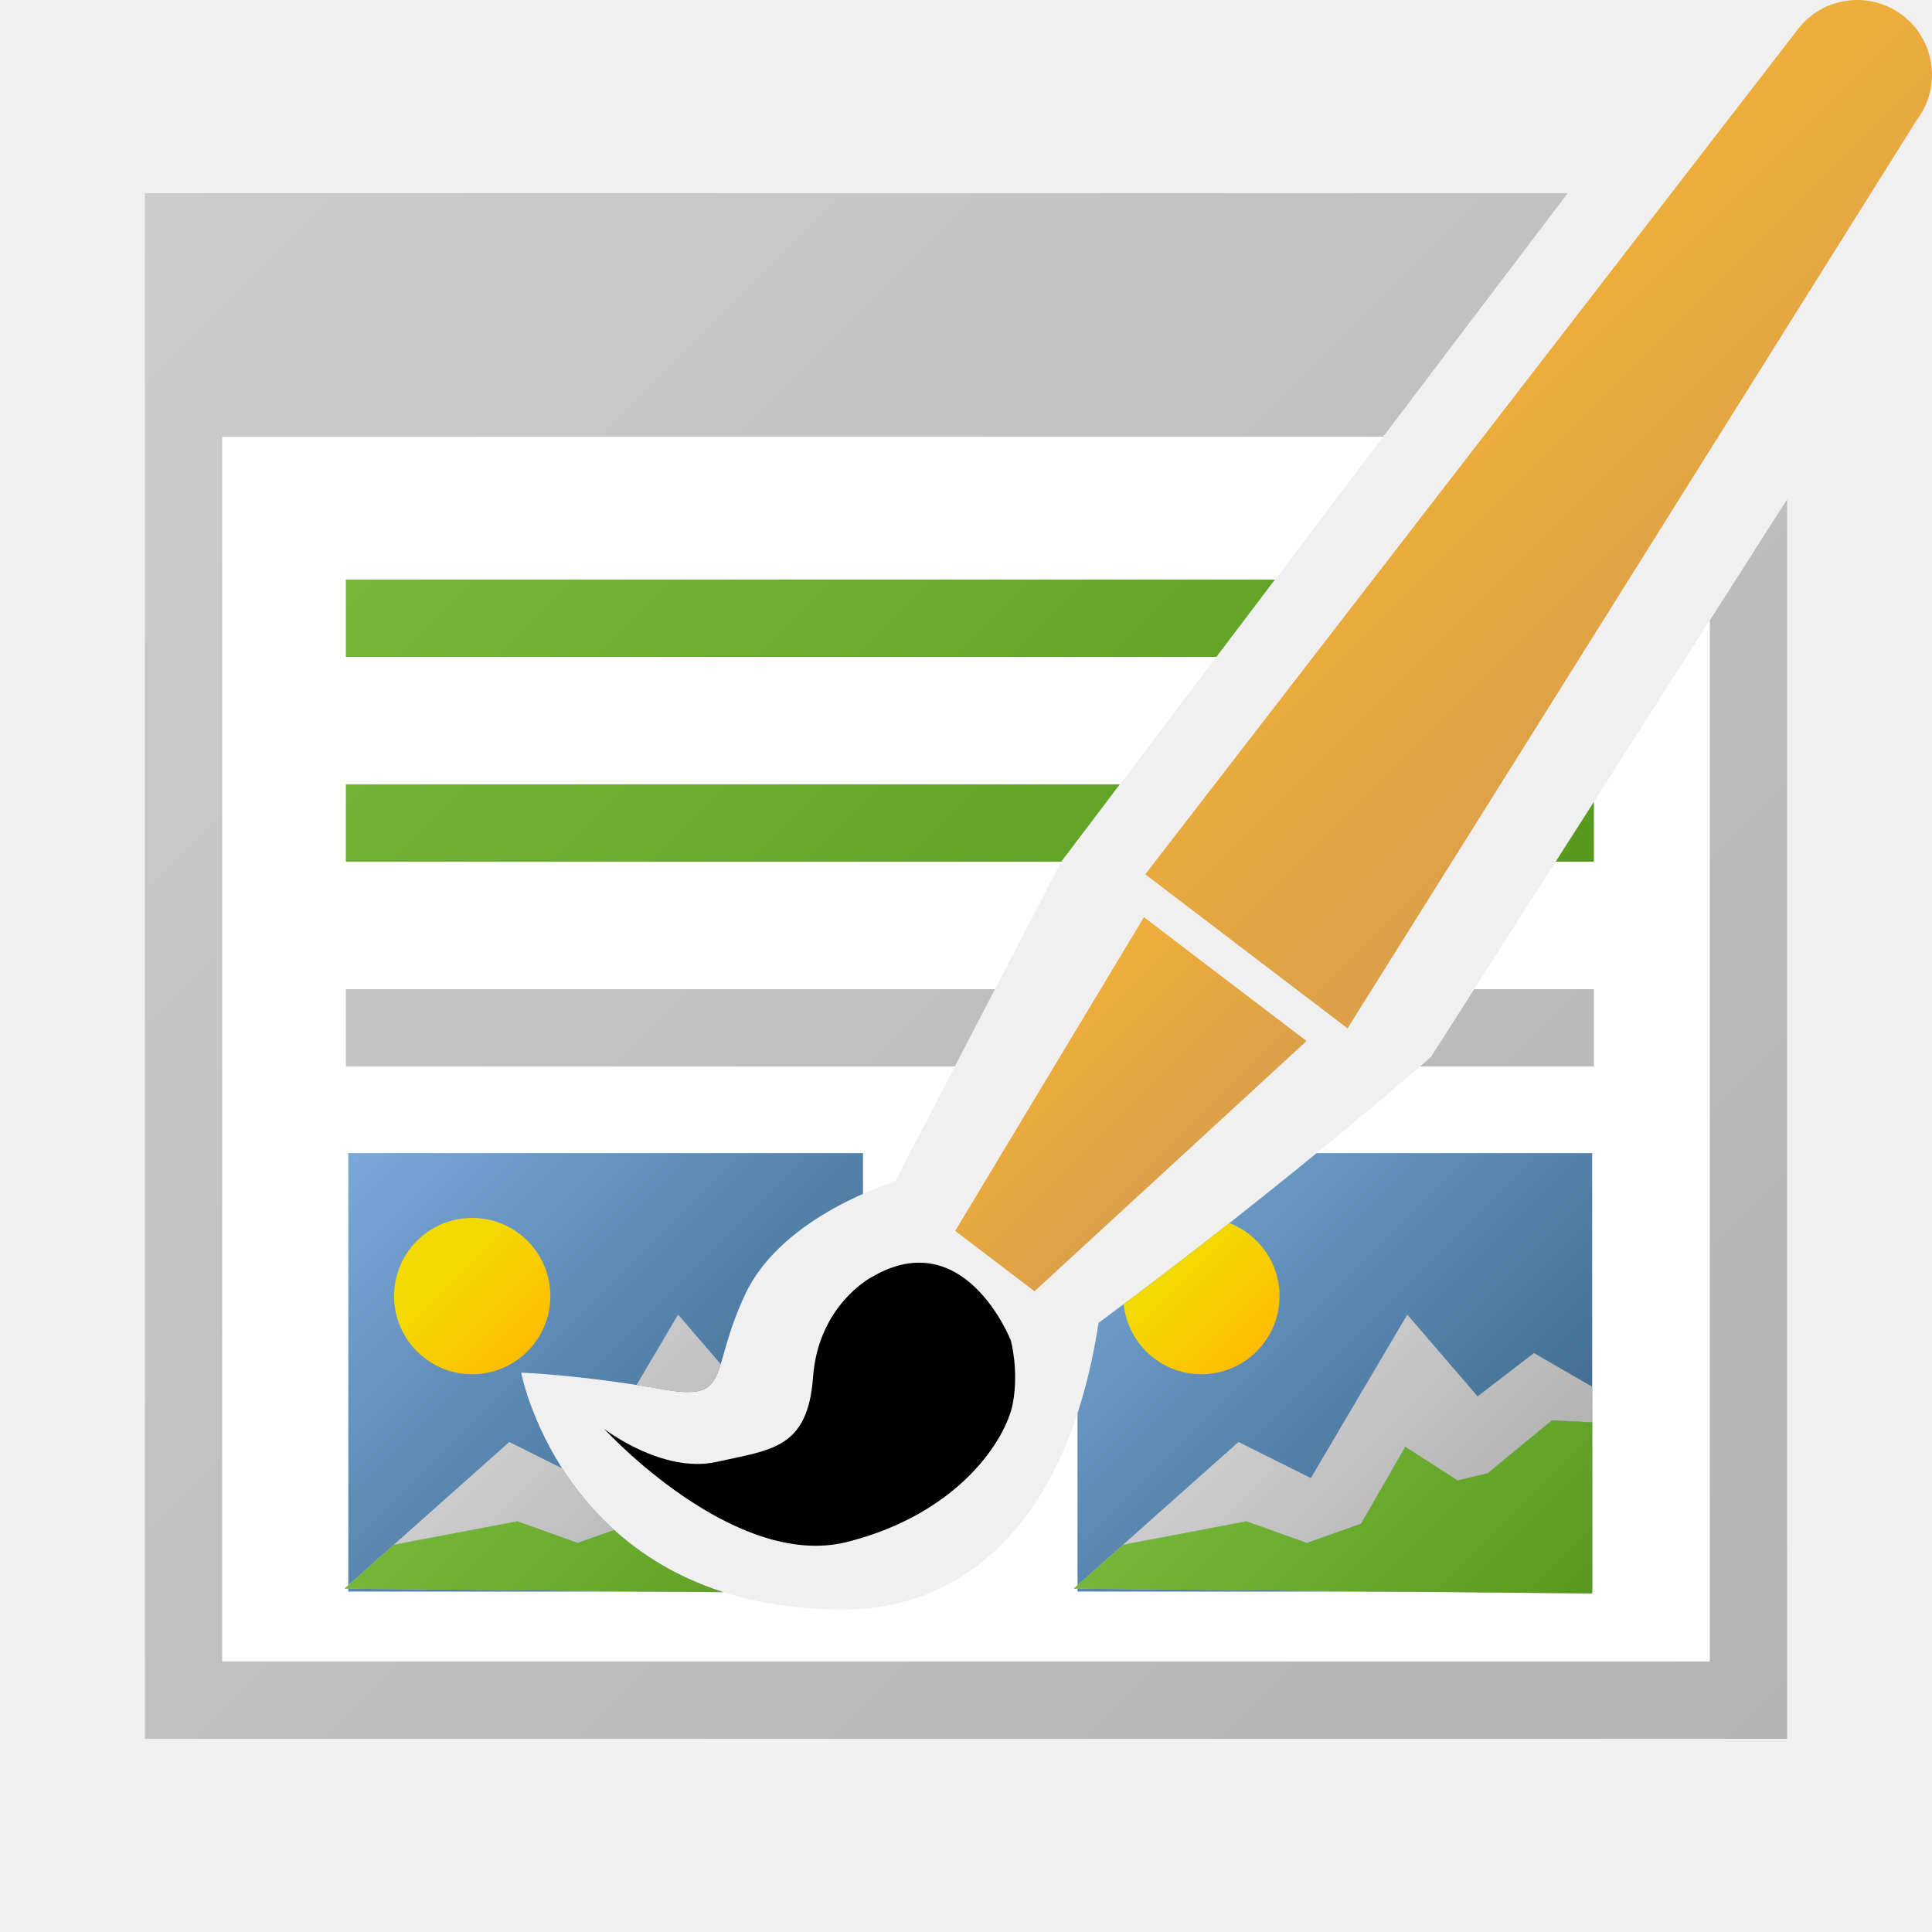
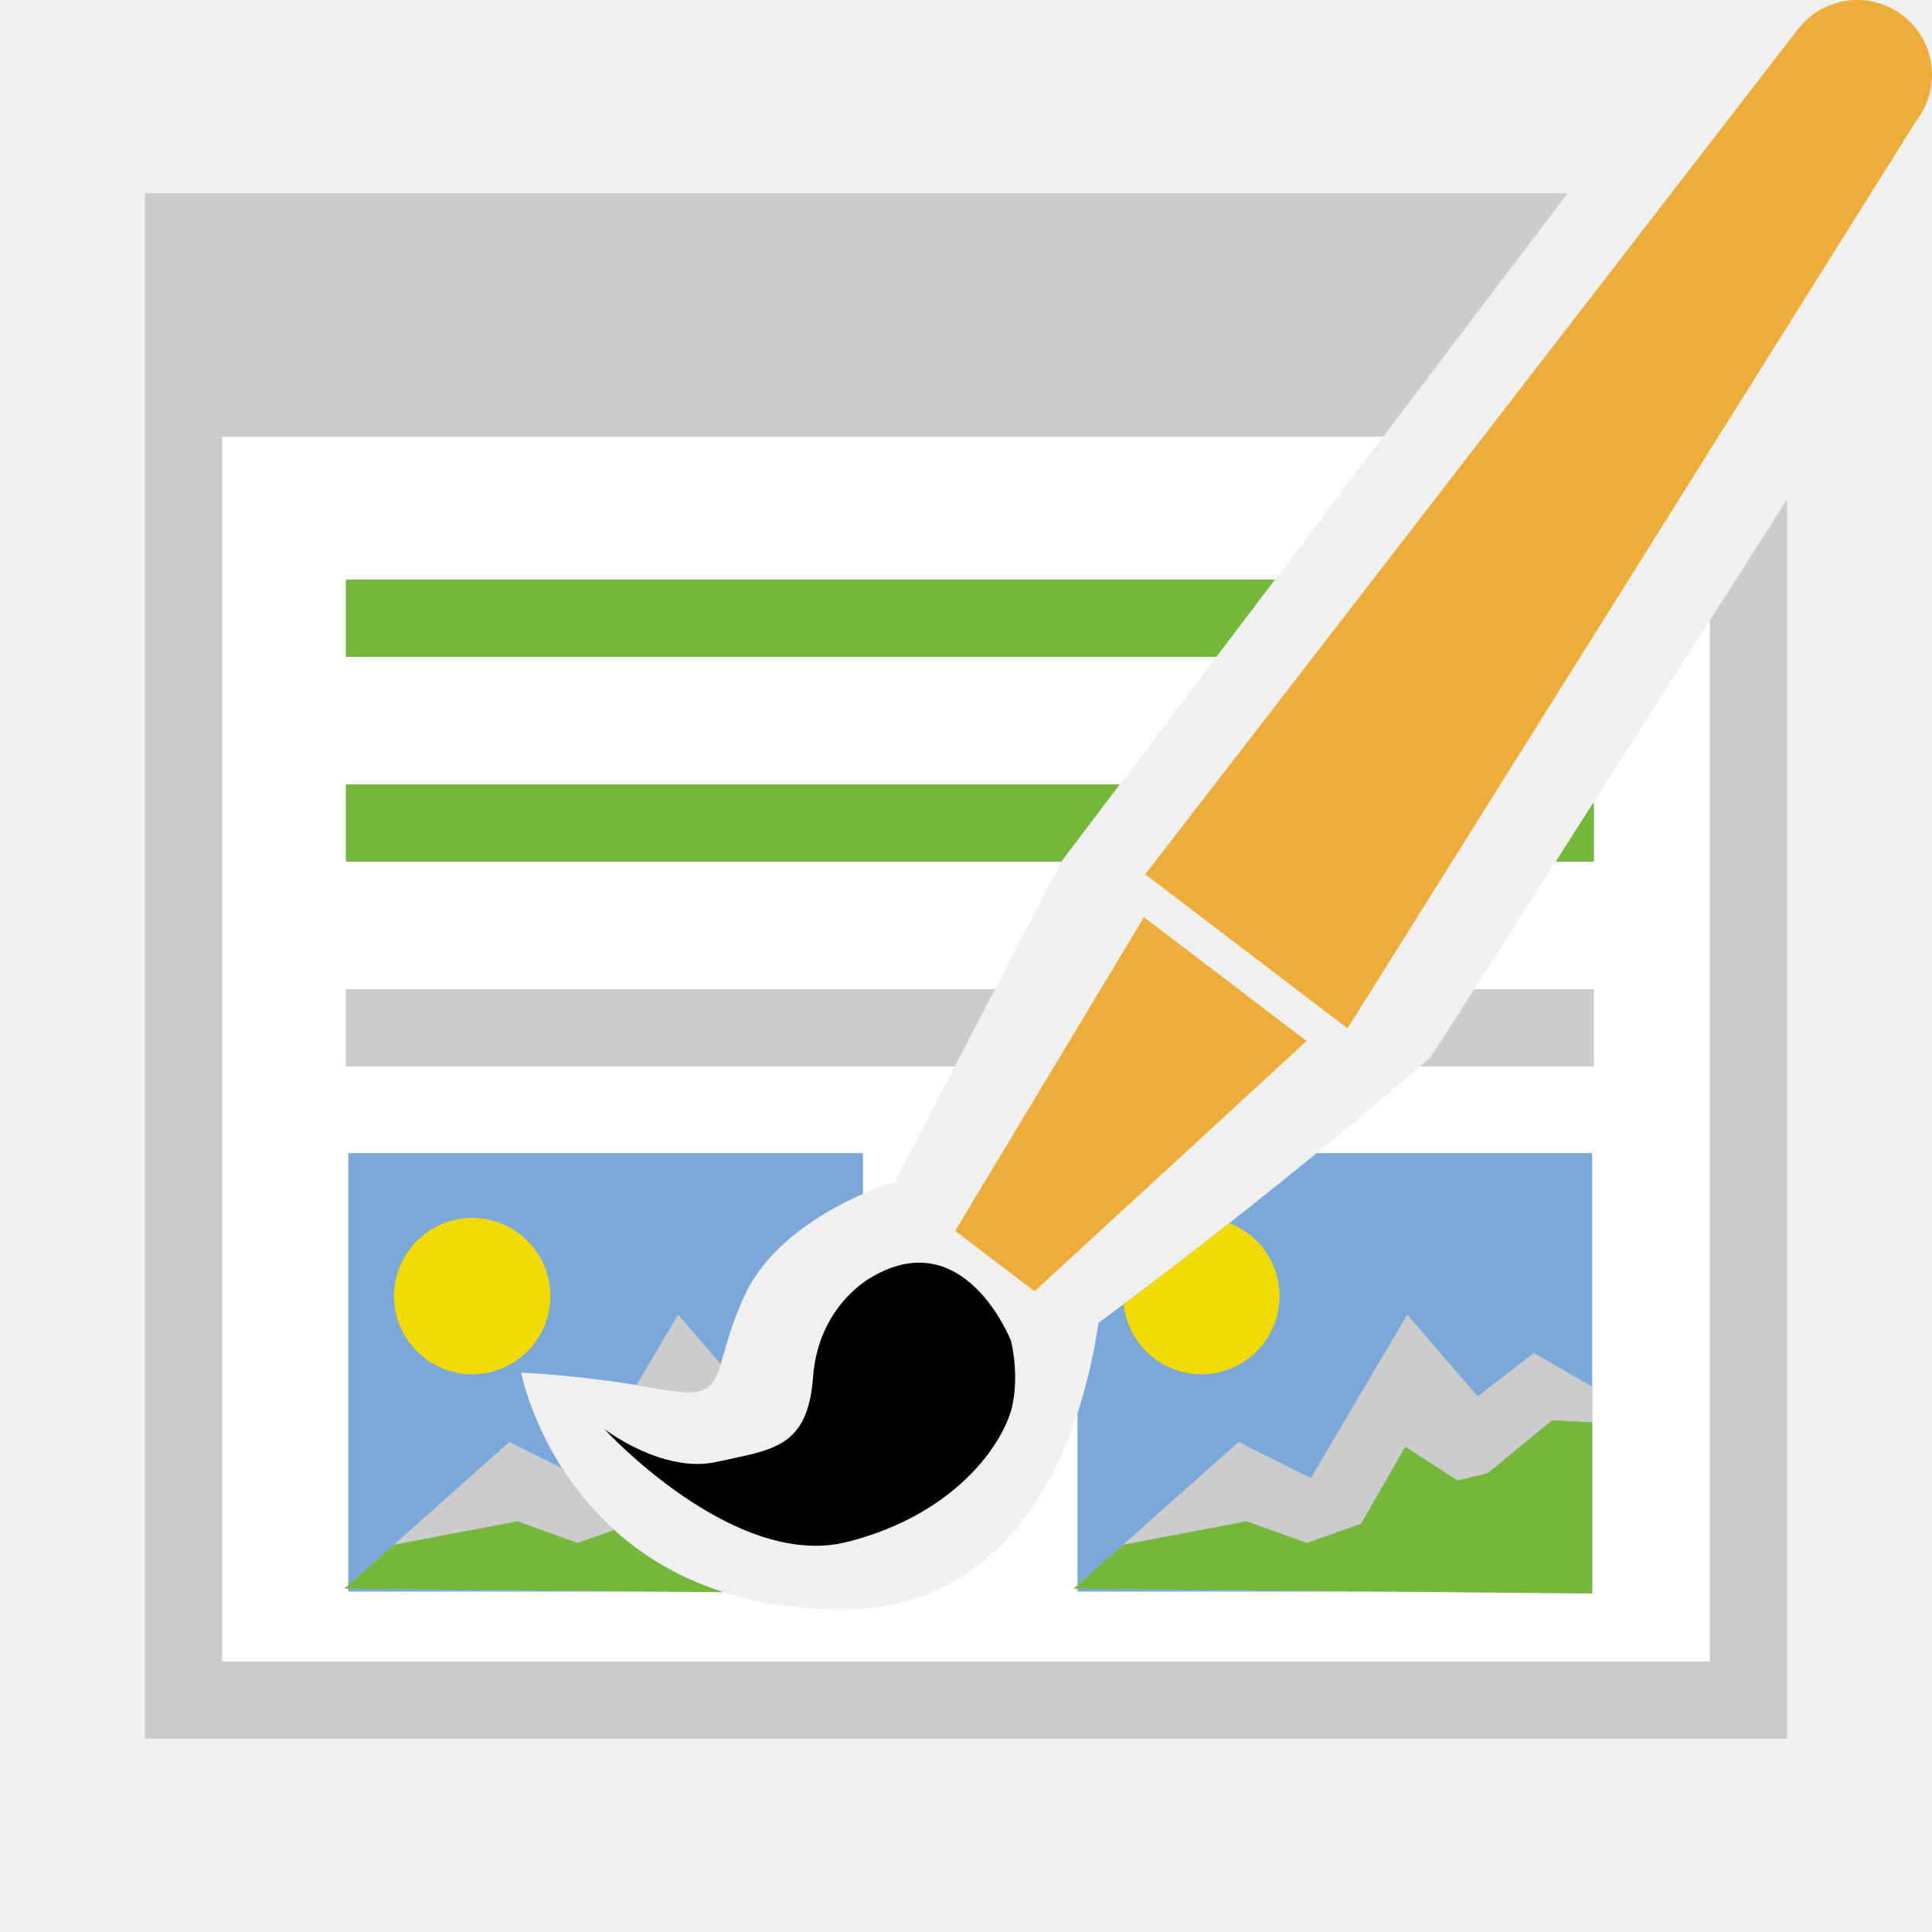
<svg xmlns="http://www.w3.org/2000/svg" xmlns:xlink="http://www.w3.org/1999/xlink" width="16" height="16" viewBox="0 0 500 500">
  <defs>
    <path id="a" d="M370.298 273.555s-36.548 32.247-85.994 68.795c-8.6 55.896-38.212 73.782-64.495 74.17-73.096 1.074-84.92-61.272-84.92-61.272s15.113.518 36.547 4.3c18.273 3.225 11.824-4.3 21.5-24.723s38.696-29.023 38.696-29.023l42.997-82.77 134.365-177.36-376.223-2.15v413.844h437.492l-1.074-338.6-98.892 154.79z" />
  </defs>
  <clipPath id="b">
-     <use xlink:href="#a" overflow="visible" />
+     <use xlink:href="#a" />
  </clipPath>
  <g clip-path="url(#b)">
    <path fill-rule="evenodd" clip-rule="evenodd" fill="#FFF" d="M49.97 59.645h403.097v379.448H49.97z" />
-     <linearGradient id="c" gradientUnits="userSpaceOnUse" x1="152" y1="87.501" x2="350" y2="285.5">
+     <linearGradient id="c" x1="152" y1="87.501" x2="350" y2="285.5">
      <stop offset="0" stop-color="#74b739" />
      <stop offset="1" stop-color="#56991c" />
    </linearGradient>
    <path fill="url(#c)" d="M412.5 170h-323v-20h323v20zm0 33h-323v20h323v-20z" />
-     <linearGradient id="d" gradientUnits="userSpaceOnUse" x1="43.751" y1="43.751" x2="456.251" y2="456.251">
+     <linearGradient id="d" x1="43.751" y1="43.751" x2="456.251" y2="456.251">
      <stop offset="0" stop-color="#CCC" />
      <stop offset="1" stop-color="#b3b3b3" />
    </linearGradient>
    <path fill="url(#d)" d="M37.5 50v400h425V50h-425zm405 380h-385V113h385v317zm-30-154h-323v-20h323v20z" />
-     <linearGradient id="e" gradientUnits="userSpaceOnUse" x1="283.791" y1="293.495" x2="407.123" y2="416.827">
+     <linearGradient id="e" x1="283.791" y1="293.495" x2="407.123" y2="416.827">
      <stop offset="0" stop-color="#7aa8d9" />
      <stop offset="1" stop-color="#335f7f" />
    </linearGradient>
    <path fill="url(#e)" d="M278.857 298.428h133.198v113.466H278.857z" />
-     <linearGradient id="f" gradientUnits="userSpaceOnUse" x1="296.621" y1="321.126" x2="325.226" y2="349.731">
+     <linearGradient id="f" x1="296.621" y1="321.126" x2="325.226" y2="349.731">
      <stop offset=".236" stop-color="#f2da00" />
      <stop offset="1" stop-color="#ffbd00" />
    </linearGradient>
    <circle fill="url(#f)" cx="310.923" cy="335.428" r="20.226" />
-     <linearGradient id="g" gradientUnits="userSpaceOnUse" x1="331.21" y1="359.207" x2="376.084" y2="404.081">
+     <linearGradient id="g" x1="331.21" y1="359.207" x2="376.084" y2="404.081">
      <stop offset="0" stop-color="#CCC" />
      <stop offset="1" stop-color="#b3b3b3" />
    </linearGradient>
    <path fill="url(#g)" d="M338.202 399.32l14.042-4.975 11.443-19.91 13.522 8.71 7.8-1.867 16.643-13.687 10.403.52v-9.23l-15.083-8.71-14.563 11.2-18.203-21.153-24.965 42.306-18.723-9.333-29.896 26.603 31.975-6.07z" />
-     <linearGradient id="h" gradientUnits="userSpaceOnUse" x1="322.176" y1="366.839" x2="389.89" y2="434.553">
+     <linearGradient id="h" x1="322.176" y1="366.839" x2="389.89" y2="434.553">
      <stop offset="0" stop-color="#CCC" />
      <stop offset="1" stop-color="#b3b3b3" />
    </linearGradient>
    <path fill="url(#h)" d="M412.056 412.387V368.11l-10.403-.52-16.642 13.688-7.8 1.867-13.523-8.71-11.443 19.91-14.042 4.976-15.603-5.598-31.976 6.07-12.754 11.35z" />
-     <linearGradient id="i" gradientUnits="userSpaceOnUse" x1="320.873" y1="365.536" x2="391.973" y2="436.636">
+     <linearGradient id="i" x1="320.873" y1="365.536" x2="391.973" y2="436.636">
      <stop offset="0" stop-color="#74b739" />
      <stop offset="1" stop-color="#56991c" />
    </linearGradient>
    <path fill="url(#i)" d="M412.056 412.387V368.11l-10.403-.52-16.642 13.688-7.8 1.867-13.523-8.71-11.443 19.91-14.042 4.976-15.603-5.598-31.976 6.07-12.754 11.35z" />
-     <linearGradient id="j" gradientUnits="userSpaceOnUse" x1="95.073" y1="293.495" x2="218.405" y2="416.827">
+     <linearGradient id="j" x1="95.073" y1="293.495" x2="218.405" y2="416.827">
      <stop offset="0" stop-color="#7aa8d9" />
      <stop offset="1" stop-color="#335f7f" />
    </linearGradient>
    <path fill="url(#j)" d="M90.14 298.428h133.198v113.466H90.14z" />
-     <linearGradient id="k" gradientUnits="userSpaceOnUse" x1="107.904" y1="321.126" x2="136.508" y2="349.731">
+     <linearGradient id="k" x1="107.904" y1="321.126" x2="136.508" y2="349.731">
      <stop offset=".236" stop-color="#f2da00" />
      <stop offset="1" stop-color="#ffbd00" />
    </linearGradient>
    <circle fill="url(#k)" cx="122.206" cy="335.428" r="20.226" />
-     <linearGradient id="l" gradientUnits="userSpaceOnUse" x1="142.493" y1="359.208" x2="187.367" y2="404.082">
+     <linearGradient id="l" x1="142.493" y1="359.208" x2="187.367" y2="404.082">
      <stop offset="0" stop-color="#CCC" />
      <stop offset="1" stop-color="#b3b3b3" />
    </linearGradient>
    <path fill="url(#l)" d="M149.485 399.32l14.042-4.975 11.442-19.91 13.522 8.71 7.8-1.867 16.644-13.687 10.402.52v-9.23l-15.083-8.71-14.562 11.2-18.203-21.153-24.965 42.306-18.724-9.333-29.893 26.603 31.974-6.07z" />
-     <linearGradient id="m" gradientUnits="userSpaceOnUse" x1="133.458" y1="366.839" x2="201.173" y2="434.553">
+     <linearGradient id="m" x1="133.458" y1="366.839" x2="201.173" y2="434.553">
      <stop offset="0" stop-color="#CCC" />
      <stop offset="1" stop-color="#b3b3b3" />
    </linearGradient>
    <path fill="url(#m)" d="M223.338 412.387V368.11l-10.402-.52-16.643 13.688-7.8 1.867-13.524-8.71-11.443 19.91-14.042 4.976-15.604-5.598-31.973 6.07-12.754 11.35z" />
-     <linearGradient id="n" gradientUnits="userSpaceOnUse" x1="132.156" y1="365.536" x2="203.256" y2="436.636">
+     <linearGradient id="n" x1="132.156" y1="365.536" x2="203.256" y2="436.636">
      <stop offset="0" stop-color="#74b739" />
      <stop offset="1" stop-color="#56991c" />
    </linearGradient>
    <path fill="url(#n)" d="M223.338 412.387V368.11l-10.402-.52-16.643 13.688-7.8 1.867-13.524-8.71-11.443 19.91-14.042 4.976-15.604-5.598-31.973 6.07-12.754 11.35z" />
  </g>
-   <linearGradient id="o" gradientUnits="userSpaceOnUse" x1="376.011" y1="96.618" x2="447.137" y2="167.744">
+   <linearGradient id="o" x1="376.011" y1="96.618" x2="447.137" y2="167.744">
    <stop offset=".073" stop-color="#edad3b" />
    <stop offset="1" stop-color="#dba049" />
  </linearGradient>
  <path fill-rule="evenodd" clip-rule="evenodd" fill="url(#o)" d="M348.742 266.14l147.3-235.06c6.477-8.503 4.833-20.647-3.67-27.123-8.505-6.476-20.647-4.832-27.123 3.67L296.394 226.274l52.347 39.866z" />
-   <linearGradient id="p" gradientUnits="userSpaceOnUse" x1="266.054" y1="267.367" x2="303.12" y2="304.433">
+   <linearGradient id="p" x1="266.054" y1="267.367" x2="303.12" y2="304.433">
    <stop offset=".073" stop-color="#edad3b" />
    <stop offset="1" stop-color="#dba049" />
  </linearGradient>
  <path fill-rule="evenodd" clip-rule="evenodd" fill="url(#p)" d="M338.137 269.416l-42.082-32.05-48.854 81.182 20.53 15.634z" />
  <path fill-rule="evenodd" clip-rule="evenodd" d="M225.473 330.585s-13.705 7.2-15.056 25.816c-1.352 18.616-10.9 18.782-24.925 21.93-14.026 3.147-29.138-8.54-29.138-8.54s33.614 36.74 62.98 29.242c29.368-7.497 41.102-26.98 42.762-35.737 1.66-8.758-.515-16.428-.515-16.428s-11.984-30.58-36.107-16.282z" />
</svg>
